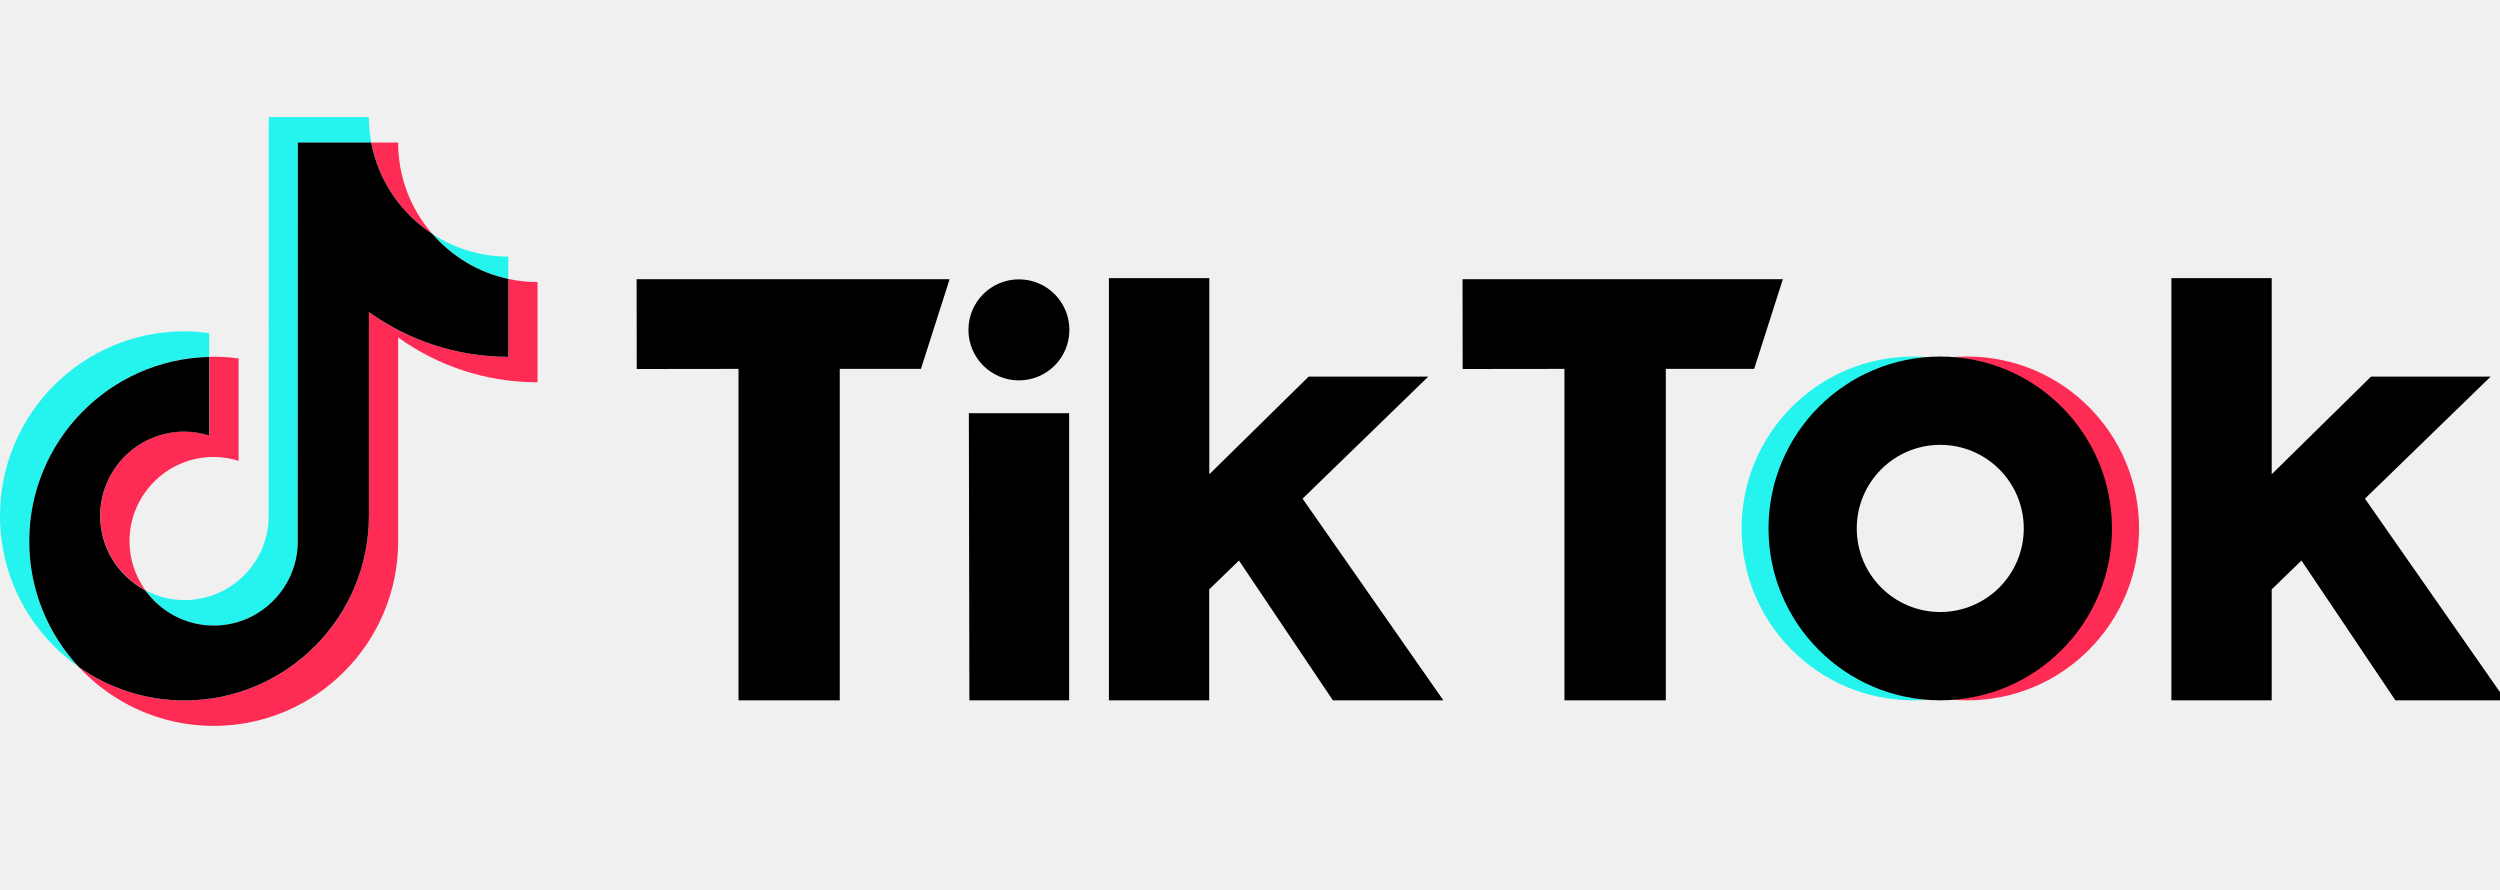
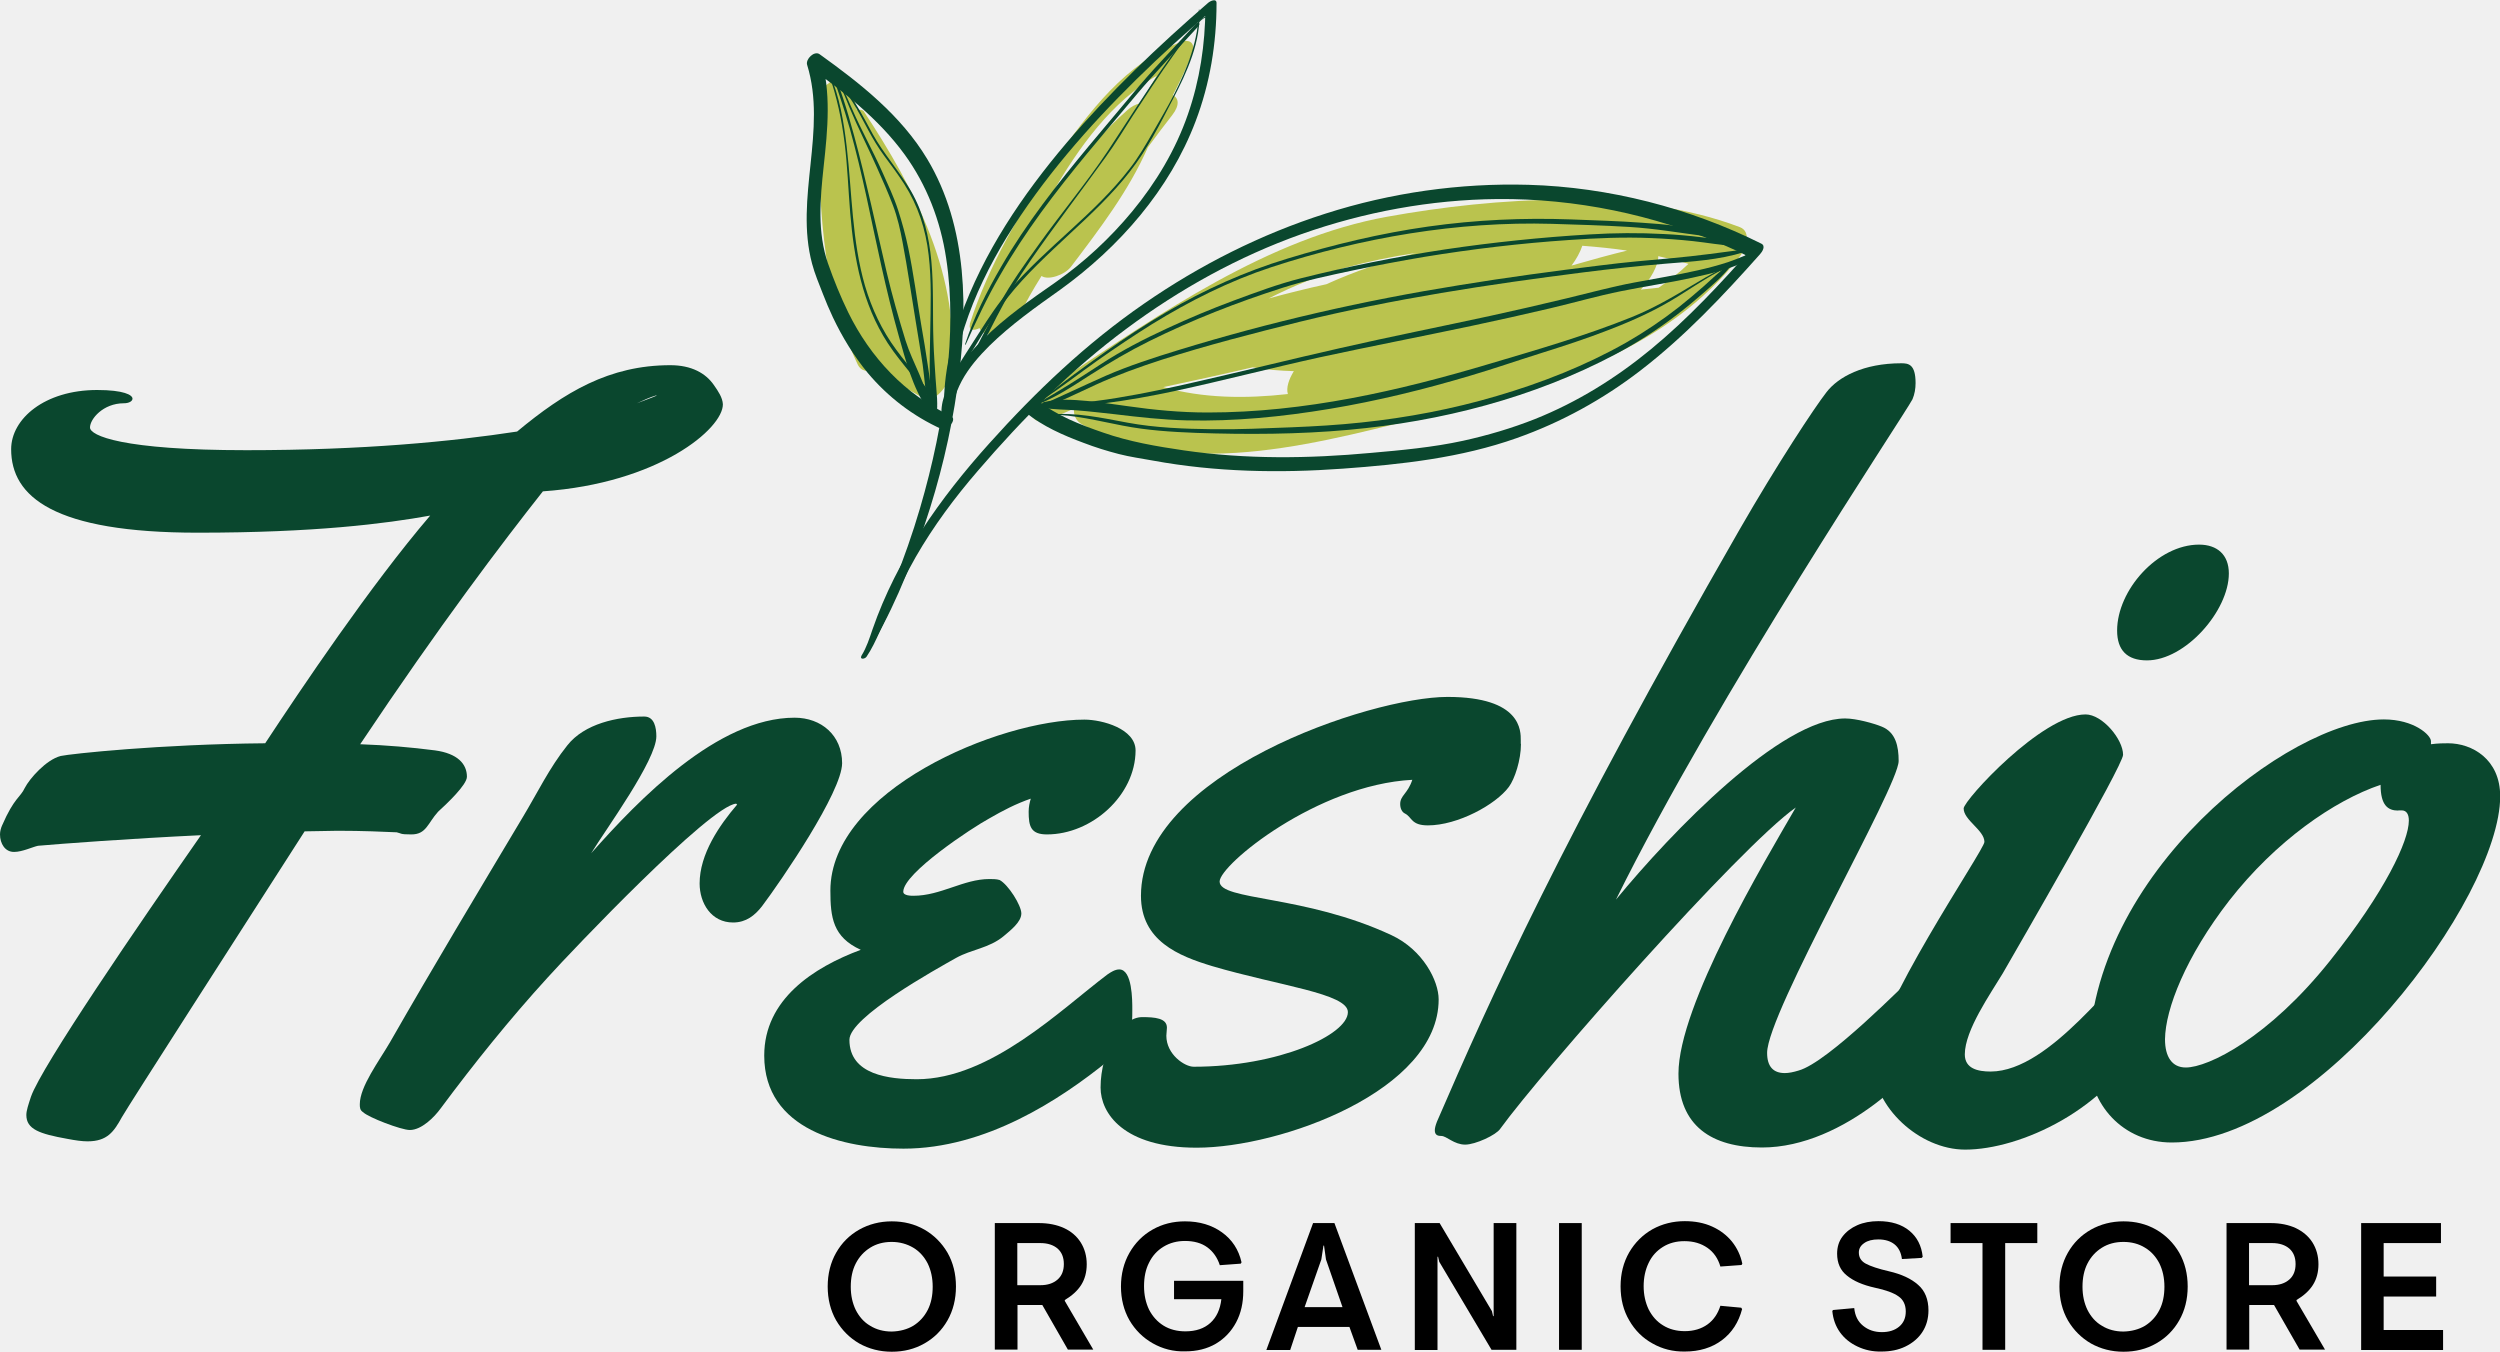
- <svg xmlns="http://www.w3.org/2000/svg" width="118" height="42" alt="TikTok">
-   <g clip-path="url(#clip0)">
-     <path d="M9.875 16.842V15.723C9.492 15.672 9.102 15.64 8.7 15.64C3.903 15.634 0 19.54 0 24.348C0 27.295 1.469 29.903 3.718 31.482C2.268 29.929 1.38 27.838 1.38 25.549C1.38 20.812 5.174 16.951 9.875 16.842Z" fill="#25F4EE" />
-     <path d="M10.086 29.526C12.226 29.526 13.976 27.819 14.053 25.697L14.059 6.728H17.521C17.451 6.338 17.413 5.935 17.413 5.526H12.686L12.68 24.495C12.603 26.617 10.853 28.324 8.713 28.324C8.049 28.324 7.423 28.158 6.867 27.864C7.582 28.867 8.758 29.526 10.086 29.526Z" fill="#25F4EE" />
-     <path d="M23.992 13.166V12.111C22.67 12.111 21.444 11.721 20.409 11.043C21.329 12.098 22.574 12.866 23.992 13.166Z" fill="#25F4EE" />
-     <path d="M20.409 11.043C19.399 9.886 18.793 8.378 18.793 6.728H17.528C17.854 8.531 18.927 10.078 20.409 11.043Z" fill="#FE2C55" />
-     <path d="M8.706 20.365C6.515 20.365 4.733 22.148 4.733 24.341C4.733 25.869 5.602 27.199 6.867 27.864C6.394 27.212 6.113 26.413 6.113 25.543C6.113 23.35 7.895 21.567 10.086 21.567C10.495 21.567 10.891 21.637 11.261 21.752V16.919C10.878 16.868 10.489 16.836 10.086 16.836C10.016 16.836 9.952 16.842 9.882 16.842V20.55C9.505 20.435 9.115 20.365 8.706 20.365Z" fill="#FE2C55" />
-     <path d="M23.992 13.166V16.842C21.539 16.842 19.265 16.056 17.413 14.726V24.348C17.413 29.149 13.51 33.061 8.706 33.061C6.854 33.061 5.129 32.473 3.718 31.482C5.308 33.189 7.576 34.263 10.086 34.263C14.883 34.263 18.793 30.357 18.793 25.549V15.928C20.645 17.258 22.919 18.044 25.372 18.044V13.313C24.893 13.313 24.433 13.262 23.992 13.166Z" fill="#FE2C55" />
-     <path d="M17.413 24.348V14.726C19.265 16.056 21.539 16.842 23.992 16.842V13.166C22.574 12.866 21.328 12.098 20.409 11.043C18.927 10.078 17.86 8.531 17.521 6.728H14.059L14.053 25.696C13.976 27.819 12.226 29.526 10.086 29.526C8.757 29.526 7.588 28.867 6.86 27.87C5.596 27.199 4.727 25.875 4.727 24.348C4.727 22.155 6.509 20.371 8.7 20.371C9.109 20.371 9.505 20.441 9.875 20.556V16.848C5.174 16.951 1.38 20.812 1.38 25.549C1.38 27.838 2.268 29.922 3.718 31.482C5.129 32.473 6.854 33.061 8.706 33.061C13.504 33.061 17.413 29.149 17.413 24.348Z" fill="black" />
-     <path d="M30.048 13.179H44.822L43.468 17.411H39.636V33.055H34.858V17.411L30.054 17.417L30.048 13.179Z" fill="black" />
-     <path d="M69.032 13.179H84.151L82.797 17.411H78.626V33.055H73.842V17.411L69.038 17.417L69.032 13.179Z" fill="black" />
-     <path d="M45.73 19.502H50.463V33.055H45.755L45.73 19.502Z" fill="black" />
-     <path d="M52.347 13.128H57.08V22.385L61.769 17.775H67.415L61.481 23.536L68.125 33.055H62.912L58.479 26.457L57.074 27.819V33.055H52.341V13.128H52.347Z" fill="black" />
-     <path d="M102.49 13.128H107.224V22.385L111.912 17.775H117.559L111.625 23.536L118.268 33.055H113.062L108.629 26.457L107.224 27.819V33.055H102.49V13.128Z" fill="black" />
-     <path d="M48.093 17.954C49.409 17.954 50.475 16.887 50.475 15.57C50.475 14.253 49.409 13.185 48.093 13.185C46.777 13.185 45.71 14.253 45.71 15.57C45.71 16.887 46.777 17.954 48.093 17.954Z" fill="black" />
-     <path d="M83.544 24.942C83.544 20.678 86.834 17.181 91.018 16.855C90.807 16.836 90.52 16.829 90.309 16.829C85.831 16.829 82.203 20.46 82.203 24.942C82.203 29.424 85.831 33.055 90.309 33.055C90.52 33.055 90.807 33.042 91.018 33.029C86.841 32.703 83.544 29.206 83.544 24.942Z" fill="#25F4EE" />
-     <path d="M92.858 16.829C92.641 16.829 92.353 16.842 92.142 16.855C96.32 17.181 99.61 20.678 99.61 24.942C99.61 29.206 96.32 32.703 92.142 33.029C92.353 33.048 92.641 33.055 92.858 33.055C97.336 33.055 100.964 29.424 100.964 24.942C100.964 20.46 97.336 16.829 92.858 16.829Z" fill="#FE2C55" />
-     <path d="M91.58 28.887C89.402 28.887 87.639 27.122 87.639 24.942C87.639 22.762 89.402 20.997 91.58 20.997C93.758 20.997 95.522 22.762 95.522 24.942C95.522 27.122 93.752 28.887 91.58 28.887ZM91.58 16.829C87.103 16.829 83.474 20.46 83.474 24.942C83.474 29.424 87.103 33.055 91.58 33.055C96.058 33.055 99.686 29.424 99.686 24.942C99.686 20.46 96.058 16.829 91.58 16.829Z" fill="black" />
+ <svg xmlns="http://www.w3.org/2000/svg" version="1.1" id="OBJECTS" x="0px" y="0px" viewBox="0 0 130 70.29" style="enable-background:new 0 0 130 70.29;" xml:space="preserve">
+   <style type="text/css">
+ 	.st0{fill:#0A472E;}
+ 	.st1{fill:#BAC34E;}
+ </style>
+   <g>
+     <g>
+       <path class="st0" d="M28.23,25.55c-2.1,2.66-5.34,6.92-9.5,13.15c1.37,0.05,2.66,0.16,3.89,0.32c1.18,0.16,1.66,0.71,1.66,1.37    c0,0.42-1.03,1.39-1.5,1.82c-0.55,0.61-0.61,1.18-1.39,1.18c-0.61,0-0.5-0.05-0.76-0.11c-0.68-0.03-1.76-0.08-3.08-0.08    c-0.53,0-1.11,0.03-1.71,0.03c-3.39,5.29-9.18,14.29-9.5,14.86c-0.42,0.76-0.76,1.26-1.79,1.26c-0.29,0-0.63-0.05-1.05-0.13    c-1.45-0.26-2.13-0.5-2.13-1.24c0-0.24,0.11-0.55,0.24-0.95c0.55-1.58,5.6-8.95,8.84-13.6c-3.76,0.18-7.34,0.45-8.47,0.55    c-0.26,0.05-0.82,0.32-1.24,0.32C0.26,44.31,0,43.86,0,43.39c0-0.16,0.05-0.34,0.11-0.47c0.63-1.45,0.95-1.45,1.18-1.95    c0.24-0.47,1.11-1.47,1.87-1.66c0.5-0.11,5.13-0.61,10.63-0.66c1.84-2.79,5.45-8.18,8.58-11.84c-2.32,0.42-6,0.89-12.08,0.89    c-7.5,0-9.71-1.87-9.71-4.34c0-1.58,1.74-3.08,4.47-3.08c1.39,0,1.84,0.26,1.84,0.45c0,0.13-0.18,0.24-0.45,0.24    c-1.08,0-1.76,0.82-1.76,1.26c0,0.42,1.66,1.18,8.13,1.18c6.1,0,10.68-0.45,14.08-0.97c2.47-2.05,4.79-3.45,7.97-3.45    c1.1,0,1.84,0.42,2.26,1.03c0.24,0.34,0.45,0.66,0.47,1C37.6,22.29,34.25,25.13,28.23,25.55z M33.12,20.97    c0.66-0.26,1.03-0.37,1.03-0.42C33.78,20.66,33.44,20.82,33.12,20.97z" />
+       <path class="st0" d="M39.62,47.13c-0.37,0.47-0.82,0.84-1.5,0.84c-1.13,0-1.74-1-1.74-2.03c0-1.53,1.03-3.03,1.95-4.1l-0.05-0.05    c-1.37,0.11-8.5,7.6-9.81,9.05c-1.97,2.16-3.81,4.45-5.55,6.79c-0.34,0.47-1,1.13-1.61,1.13c-0.45,0-2.16-0.66-2.42-0.92    c-0.18-0.11-0.18-0.26-0.18-0.42c0-0.92,1-2.24,1.58-3.24c2.26-3.95,4.58-7.81,6.89-11.68c0.76-1.26,1.39-2.58,2.32-3.74    c0.89-1.13,2.6-1.5,4-1.5c0.53,0,0.63,0.58,0.63,1.03c0,1.24-2.63,4.84-3.39,6.08c2.47-2.79,6.58-7.05,10.58-7.05    c1.39,0,2.47,0.92,2.47,2.37C43.78,41.18,40.65,45.76,39.62,47.13z" />
+       <path class="st0" d="M54.44,43.39c-0.84,0-0.95-0.42-0.95-1.18c0-0.26,0.05-0.47,0.11-0.68c-0.76,0.26-1.47,0.63-2.16,1.03    c-0.87,0.47-4.47,2.84-4.47,3.81c0,0.21,0.42,0.21,0.53,0.21c1.42,0,2.6-0.87,3.95-0.87c0.16,0,0.37,0,0.53,0.05    c0.45,0.24,1.13,1.32,1.13,1.74c0,0.45-0.58,0.89-0.92,1.18c-0.76,0.63-1.66,0.68-2.47,1.13c-1.08,0.61-5.55,3.08-5.55,4.26    c0,1.84,2.1,2.05,3.5,2.05c3.84,0,7.5-3.63,9.92-5.45c0.16-0.11,0.39-0.26,0.61-0.26c0.68,0,0.68,1.6,0.68,2.08    c0,0.45,0,0.97-0.16,1.42c-0.16,0.42-0.68,0.92-1.08,1.24c-2.53,2.05-6.39,4.58-10.66,4.58c-3.13,0-7.24-0.97-7.24-4.84    c0-2.92,2.55-4.58,5.02-5.5c-1.45-0.66-1.58-1.68-1.58-3.08c0-5.18,8.73-8.89,13.21-8.89c0.92,0,2.66,0.47,2.66,1.61    C59.04,41.36,56.78,43.39,54.44,43.39z" />
+       <path class="st0" d="M79.09,38.68c0,0.84-0.32,1.82-0.63,2.24c-0.68,0.92-2.66,2-4.21,2c-0.87,0-0.82-0.42-1.18-0.61    c-0.18-0.08-0.26-0.29-0.26-0.5c0-0.45,0.39-0.53,0.63-1.26c-4.95,0.26-10.02,4.42-10.02,5.29c0,1,4.42,0.68,8.94,2.79    c1.63,0.76,2.45,2.37,2.45,3.34c0,4.74-8.21,7.71-12.58,7.71c-3.81,0-5-1.79-5-3.13c0-1.89,1.08-3.66,2.16-3.66    c0.66,0,1.29,0.05,1.29,0.55c0,0.13-0.03,0.29-0.03,0.42c0,0.97,0.95,1.61,1.42,1.61c4.42,0,8.02-1.66,8.02-2.84    c0-0.97-3.6-1.37-7.05-2.39c-1.76-0.53-3.71-1.32-3.71-3.66c0-6.34,11.94-10.34,15.94-10.34c3.87,0,3.81,1.79,3.81,2.26V38.68z" />
+       <path class="st0" d="M100.93,52.78c0,0.45-0.05,0.87-0.18,1.13c-0.79,1.61-4.81,5.76-9.13,5.76c-2.6,0-4.34-1.11-4.34-3.84    c0-3.55,4.47-11.02,6.1-13.84C90.46,44.05,80.2,55.68,78.01,58.7c-0.21,0.32-1.29,0.82-1.82,0.82c-0.58,0-0.97-0.45-1.24-0.45    c-0.16,0-0.34-0.03-0.34-0.29c0-0.11,0.03-0.24,0.11-0.45c2.82-6.52,6.42-14.55,15.73-30.78c1.95-3.39,3.89-6.34,4.53-7.16    c0.61-0.79,1.92-1.5,3.89-1.5c0.37,0,0.74,0.05,0.74,1.03c0,0.29-0.05,0.58-0.16,0.84c-0.42,0.82-10.13,15.31-15.42,26.02    c2.92-3.55,8.58-9.42,11.92-9.42c0.58,0,1.5,0.26,1.89,0.42c0.74,0.29,0.89,1.03,0.89,1.79c0,1.34-6.84,13.1-6.84,15.18    c0,0.71,0.32,1.05,0.92,1.05c0.21,0,0.45-0.05,0.71-0.13c1.55-0.42,5.6-4.58,6.08-5c0.21-0.16,0.39-0.24,0.58-0.24    c0.29,0,0.53,0.21,0.55,0.5C100.8,51.28,100.93,52.07,100.93,52.78z" />
+       <path class="st0" d="M111.48,53.91c-1.84,3.76-6.42,5.87-9.29,5.87c-2.37,0-4.79-2.21-4.79-4.53c0-2.63,5.79-11.05,5.79-11.47    c0-0.61-1.08-1.13-1.08-1.74c0-0.42,4.08-4.89,6.34-4.89c0.87,0,1.95,1.29,1.95,2.1c0,0.55-5.5,10.05-6.26,11.37    c-0.63,1.05-1.97,2.95-1.97,4.21c0,0.74,0.68,0.89,1.34,0.89c3.18,0,6.63-5.31,7.45-5.31c0.74,0,0.68,1.89,0.68,2.37    C111.64,53.15,111.64,53.57,111.48,53.91z M111.64,34.34c-1.03,0-1.55-0.53-1.55-1.55c0-2.1,2.1-4.47,4.26-4.47    c0.95,0,1.55,0.53,1.55,1.5C115.9,31.76,113.64,34.34,111.64,34.34z" />
+       <path class="st0" d="M112.93,59.41c-2.55,0-4.31-2-4.31-4.37c0-9.6,10.44-17.63,15.34-17.63c1.58,0,2.45,0.82,2.45,1.13v0.16    c0.37-0.05,0.68-0.05,0.89-0.05c1.24,0,2.71,0.82,2.71,2.76C130,46.73,120.5,59.41,112.93,59.41z M124.71,42.15    c-0.53,0-0.92-0.26-0.92-1.34c-2.42,0.82-5.45,2.92-7.87,6.02c-2.26,2.92-3.32,5.63-3.34,7.21c0,0.92,0.37,1.47,1.08,1.47    c1.18,0,4.31-1.55,7.5-5.55c2.89-3.63,4.1-6.24,4.1-7.29c0-0.34-0.13-0.53-0.37-0.53H124.71z" />
+     </g>
+     <g>
+       <path d="M44.68,69.86c-0.5-0.29-0.9-0.69-1.2-1.2c-0.29-0.51-0.44-1.1-0.44-1.76c0-0.66,0.15-1.25,0.44-1.76    c0.29-0.51,0.69-0.91,1.2-1.2c0.5-0.28,1.07-0.43,1.69-0.43c0.63,0,1.19,0.14,1.7,0.43c0.5,0.29,0.9,0.69,1.2,1.2    c0.29,0.51,0.44,1.1,0.44,1.76c0,0.66-0.15,1.25-0.44,1.76c-0.29,0.51-0.69,0.91-1.2,1.2s-1.07,0.43-1.7,0.43    C45.75,70.29,45.18,70.14,44.68,69.86z M47.49,68.94c0.32-0.2,0.57-0.47,0.75-0.82c0.18-0.35,0.26-0.76,0.26-1.21    c0-0.46-0.09-0.86-0.26-1.21c-0.18-0.35-0.43-0.63-0.75-0.82s-0.7-0.3-1.12-0.3c-0.43,0-0.8,0.1-1.12,0.3    c-0.32,0.2-0.57,0.47-0.75,0.82c-0.18,0.35-0.26,0.76-0.26,1.21c0,0.46,0.09,0.86,0.26,1.21c0.18,0.35,0.42,0.63,0.75,0.82    c0.32,0.2,0.7,0.3,1.12,0.3C46.79,69.23,47.17,69.13,47.49,68.94z" />
+       <path d="M51.73,63.6h2.29c0.5,0,0.94,0.09,1.31,0.26s0.66,0.42,0.87,0.75c0.2,0.32,0.31,0.7,0.31,1.13c0,0.42-0.1,0.78-0.29,1.08    c-0.19,0.3-0.48,0.56-0.85,0.78v0.05l1.48,2.53h-1.32l-1.33-2.32h-1.29v2.32h-1.18V63.6z M54.1,66.83c0.38,0,0.67-0.1,0.89-0.29    c0.22-0.19,0.33-0.46,0.33-0.81c0-0.35-0.11-0.61-0.32-0.8c-0.22-0.19-0.52-0.29-0.9-0.29h-1.2v2.19H54.1z" />
+       <path d="M59.94,69.85c-0.51-0.29-0.91-0.69-1.21-1.2c-0.29-0.51-0.44-1.1-0.44-1.75c0-0.65,0.15-1.24,0.44-1.75    c0.29-0.51,0.69-0.92,1.2-1.21c0.51-0.29,1.07-0.43,1.69-0.43c0.75,0,1.39,0.19,1.92,0.57c0.53,0.38,0.87,0.9,1.02,1.56    l-0.04,0.07l-1.09,0.08c-0.13-0.4-0.35-0.71-0.65-0.93c-0.3-0.22-0.69-0.33-1.16-0.33c-0.42,0-0.79,0.1-1.12,0.3    c-0.33,0.2-0.58,0.48-0.75,0.83c-0.18,0.35-0.26,0.76-0.26,1.22c0,0.46,0.09,0.86,0.26,1.22c0.18,0.35,0.43,0.63,0.75,0.83    s0.71,0.3,1.14,0.3c0.55,0,0.98-0.15,1.3-0.44c0.32-0.29,0.51-0.7,0.57-1.23h-2.46v-0.96h3.6v0.54c0,0.61-0.12,1.15-0.37,1.62    c-0.25,0.47-0.6,0.84-1.05,1.11c-0.46,0.27-0.99,0.4-1.6,0.4C61.02,70.29,60.45,70.14,59.94,69.85z" />
+       <path d="M68.28,63.6h1.11l2.44,6.59h-1.23L70.17,69h-2.68l-0.4,1.2h-1.24L68.28,63.6z M69.81,67.97l-0.86-2.48l-0.1-0.72h-0.03    l-0.11,0.72l-0.87,2.48H69.81z" />
+       <path d="M73.57,63.6h1.29l2.72,4.58l0.06,0.26h0.03V63.6h1.18v6.59h-1.29l-2.72-4.58l-0.06-0.26h-0.03v4.85h-1.18V63.6z" />
+       <path d="M81.07,63.6h1.18v6.59h-1.18V63.6z" />
+       <path d="M85.93,69.86c-0.51-0.28-0.91-0.68-1.21-1.2c-0.3-0.51-0.45-1.1-0.45-1.77c0-0.66,0.15-1.25,0.45-1.77    c0.3-0.51,0.7-0.91,1.21-1.2c0.51-0.28,1.07-0.42,1.68-0.42c0.53,0,1,0.09,1.42,0.28c0.42,0.19,0.76,0.45,1.03,0.78    c0.27,0.34,0.45,0.72,0.54,1.15l-0.04,0.07l-1.1,0.08c-0.12-0.41-0.34-0.74-0.67-0.97c-0.33-0.23-0.72-0.35-1.2-0.35    c-0.43,0-0.8,0.1-1.12,0.3c-0.32,0.2-0.57,0.47-0.74,0.83c-0.17,0.35-0.26,0.76-0.26,1.21c0,0.45,0.09,0.85,0.26,1.21    c0.18,0.35,0.42,0.63,0.75,0.83c0.32,0.2,0.7,0.3,1.13,0.3c0.46,0,0.86-0.12,1.18-0.35c0.32-0.23,0.54-0.56,0.67-0.97L90.54,68    l0.05,0.07c-0.18,0.69-0.53,1.23-1.05,1.62c-0.52,0.39-1.17,0.59-1.93,0.59C87,70.29,86.44,70.15,85.93,69.86z" />
+       <path d="M96.59,70.02c-0.38-0.18-0.68-0.42-0.91-0.74c-0.23-0.32-0.36-0.69-0.4-1.11l0.04-0.05l1.1-0.1    c0.04,0.4,0.19,0.7,0.46,0.92c0.27,0.22,0.59,0.33,0.98,0.33c0.36,0,0.66-0.09,0.89-0.28c0.23-0.19,0.35-0.45,0.35-0.79    c0-0.35-0.13-0.62-0.38-0.79c-0.25-0.18-0.66-0.33-1.23-0.45c-0.63-0.14-1.11-0.35-1.45-0.63c-0.34-0.27-0.51-0.65-0.51-1.14    c0-0.34,0.09-0.64,0.28-0.89c0.19-0.25,0.45-0.45,0.77-0.59s0.69-0.21,1.1-0.21c0.67,0,1.21,0.17,1.61,0.5    c0.4,0.33,0.63,0.78,0.69,1.35l-0.05,0.06l-1.03,0.06c-0.04-0.33-0.17-0.59-0.38-0.76c-0.21-0.17-0.49-0.26-0.85-0.26    c-0.3,0-0.55,0.06-0.73,0.19c-0.19,0.13-0.28,0.29-0.28,0.49c0,0.26,0.12,0.45,0.36,0.58c0.24,0.13,0.65,0.27,1.22,0.4    c0.64,0.15,1.14,0.38,1.5,0.7c0.36,0.31,0.54,0.76,0.54,1.33c0,0.43-0.11,0.81-0.32,1.13c-0.21,0.32-0.51,0.57-0.88,0.75    c-0.37,0.18-0.79,0.26-1.25,0.26C97.38,70.29,96.97,70.2,96.59,70.02z" />
+       <path d="M103.1,64.64h-1.67V63.6h4.51v1.04h-1.67v5.55h-1.18V64.64z" />
+       <path d="M108.73,69.86c-0.5-0.29-0.9-0.69-1.2-1.2c-0.29-0.51-0.44-1.1-0.44-1.76c0-0.66,0.15-1.25,0.44-1.76    c0.29-0.51,0.69-0.91,1.2-1.2c0.5-0.28,1.07-0.43,1.69-0.43c0.63,0,1.19,0.14,1.7,0.43c0.5,0.29,0.9,0.69,1.2,1.2    c0.29,0.51,0.44,1.1,0.44,1.76c0,0.66-0.15,1.25-0.44,1.76c-0.29,0.51-0.69,0.91-1.2,1.2s-1.07,0.43-1.7,0.43    C109.8,70.29,109.23,70.14,108.73,69.86z M111.54,68.94c0.32-0.2,0.57-0.47,0.75-0.82c0.18-0.35,0.26-0.76,0.26-1.21    c0-0.46-0.09-0.86-0.26-1.21c-0.18-0.35-0.43-0.63-0.75-0.82c-0.32-0.2-0.7-0.3-1.12-0.3c-0.43,0-0.8,0.1-1.12,0.3    c-0.32,0.2-0.57,0.47-0.75,0.82c-0.18,0.35-0.26,0.76-0.26,1.21c0,0.46,0.09,0.86,0.26,1.21c0.18,0.35,0.42,0.63,0.75,0.82    c0.32,0.2,0.7,0.3,1.12,0.3C110.84,69.23,111.22,69.13,111.54,68.94z" />
+       <path d="M115.78,63.6h2.29c0.5,0,0.94,0.09,1.31,0.26c0.37,0.18,0.66,0.42,0.87,0.75c0.2,0.32,0.31,0.7,0.31,1.13    c0,0.42-0.1,0.78-0.29,1.08c-0.19,0.3-0.48,0.56-0.85,0.78v0.05l1.48,2.53h-1.32l-1.33-2.32h-1.29v2.32h-1.18V63.6z M118.15,66.83    c0.38,0,0.67-0.1,0.89-0.29c0.22-0.19,0.33-0.46,0.33-0.81c0-0.35-0.11-0.61-0.32-0.8c-0.22-0.19-0.52-0.29-0.9-0.29h-1.2v2.19    H118.15z" />
+       <path d="M122.77,63.6h4.16v1.04h-2.98v1.74h2.73v1.04h-2.73v1.74h3.09v1.04h-4.26V63.6z" />
+     </g>
+     <g>
+       <g>
+         <path class="st1" d="M44.91,5.78c-0.05-0.05-0.12-0.07-0.19-0.07c-0.05,0-0.1,0.01-0.15,0.01c-0.01-0.02-0.02-0.03-0.03-0.05     c-0.07-0.29-0.15-0.59-0.22-0.88c-0.02-0.07-0.06-0.12-0.12-0.16c0-0.04,0-0.09,0-0.16c0.03-1.03-1.8,0-1.75,0.84     c0,0.16,0.01,0.32,0.01,0.49c0,0.02,0.01,0.03,0.01,0.04c0.22,4.58,0.09,8.77,2.12,13.09c0.19,0.41,0.57,0.43,0.95,0.26     c0.03,0.05,0.04,0.11,0.08,0.15c0.41,0.42,0.48,0.61,1.01,0.65c0.03,0,0.07-0.01,0.1-0.01c0.42,0.23,0.83,0.46,1.24,0.7     c0.65,0.38,1.41-0.76,1.47-1.26C50.01,14.46,47.57,9.81,44.91,5.78z" />
+         <path class="st1" d="M61.4,2.19c-2.84,1.05-4.82,3.68-6.48,6.08c-1.8,2.59-3.52,5.55-4.49,8.57c0,0,0,0,0.01,0     c-0.1,0.35,0.21,0.37,0.5,0.22c0.17,0.64,1.68,0.19,2.07-0.65c0.34-0.72,0.73-1.39,1.15-2.06c0.33,0.24,1.2-0.04,1.54-0.49     c1.5-1.98,2.99-3.93,3.99-6.2c0.42-0.57,0.84-1.13,1.27-1.68c0.41-0.53,0.32-0.89,0.03-1.03c0.36-0.7,0.71-1.42,1-2.17     C62.18,2.27,61.89,2,61.4,2.19z M60.16,3.93c-0.29,0.49-0.59,0.98-0.91,1.45c-0.2,0.05-0.42,0.16-0.62,0.34     c-1.21,1.06-2.23,2.28-3.19,3.54c-0.26,0.29-0.53,0.58-0.78,0.89C56.11,7.61,57.85,5.25,60.16,3.93z" />
+         <path class="st1" d="M90.47,11.81c-5.42-2.07-12.74-1.55-18.34-0.54c-6.18,1.12-11.79,5.03-16.97,8.48     c-0.12,0.03-0.24,0.08-0.37,0.18c-0.17,0.14-0.35,0.28-0.52,0.42c-0.65,0.52-1.01,1.92,0.25,1.45c0.45-0.17,0.89-0.35,1.33-0.55     c-0.03,0.33,0.08,0.64,0.45,0.84c5.53,3.01,12.78,0.8,18.48-0.6c5.77-1.41,11.99-3.32,15.74-8.22     C90.79,12.88,91.08,12.04,90.47,11.81z M86.25,14.96c-0.31,0.03-0.62,0.07-0.93,0.1c0.5-0.52,0.92-1.26,0.91-1.74     c0.54,0.12,1.07,0.25,1.57,0.4C87.32,14.18,86.8,14.59,86.25,14.96z M81.72,13.81c0.25-0.33,0.45-0.7,0.56-1.03     c0.79,0.06,1.58,0.14,2.33,0.25C83.7,13.25,82.73,13.52,81.72,13.81z M73.65,13.15c-1.61,0.42-3.18,0.95-4.68,1.63     c-1.01,0.22-2.01,0.47-3,0.74c1.27-0.64,2.6-1.2,4.01-1.6C71.09,13.61,72.33,13.35,73.65,13.15z M60.49,20.13     c1.55-0.33,3.11-0.67,4.65-1.03c0.7,0.12,1.41,0.18,2.14,0.2c-0.26,0.42-0.41,0.87-0.31,1.19     C64.76,20.74,62.54,20.71,60.49,20.13z" />
+       </g>
+       <g>
+         <path class="st0" d="M45.06,34.15c0.27-0.4,0.47-0.83,0.67-1.27c0.21-0.47,0.44-0.94,0.64-1.41c0.37-0.86,0.79-1.7,1.25-2.51     c0.92-1.6,2.03-3.09,3.23-4.48c2.33-2.71,4.85-5.26,7.73-7.39c2.77-2.06,5.82-3.75,9.08-4.91c3.28-1.16,6.74-1.8,10.22-1.83     c4.04-0.03,8.1,0.8,11.8,2.41c0.47,0.2,0.93,0.42,1.39,0.65c0.02-0.18,0.04-0.37,0.07-0.55c-1.65,1.87-3.36,3.71-5.29,5.3     c-1.82,1.5-3.83,2.75-6.03,3.63c-1.21,0.48-2.47,0.85-3.74,1.13c-1.56,0.34-3.19,0.49-4.78,0.63c-3.24,0.3-6.52,0.34-9.74-0.13     c-1.43-0.21-2.84-0.45-4.21-0.93c-1.16-0.4-2.42-0.88-3.38-1.67c-0.29-0.24-0.91,0.41-0.63,0.63c0.88,0.72,1.96,1.19,3.01,1.58     c0.6,0.23,1.21,0.42,1.83,0.58c0.58,0.15,1.17,0.23,1.77,0.34c3.26,0.6,6.59,0.66,9.88,0.42c3.05-0.22,6.14-0.56,9.04-1.59     c2.32-0.82,4.48-2.01,6.43-3.51c2.3-1.77,4.3-3.89,6.22-6.05c0.12-0.13,0.31-0.43,0.07-0.55c-3.73-1.86-7.93-2.94-12.11-3.06     c-3.57-0.1-7.16,0.41-10.56,1.5c-3.36,1.07-6.54,2.68-9.43,4.68c-3,2.07-5.62,4.56-8.05,7.27c-2.57,2.86-4.8,6.01-6.07,9.67     c-0.16,0.47-0.31,0.94-0.57,1.36C44.68,34.31,44.97,34.28,45.06,34.15L45.06,34.15z" />
+         <path class="st0" d="M44.99,34.13c1.33-2.13,2.29-4.46,3.09-6.84c0.78-2.31,1.36-4.7,1.7-7.12c0.57-3.97,0.56-8.37-1.57-11.91     c-1.36-2.26-3.47-3.92-5.59-5.44c-0.28-0.2-0.74,0.26-0.65,0.55c1.05,3.4-0.66,6.93,0.26,10.35c0.14,0.53,0.36,1.04,0.56,1.56     c0.16,0.41,0.33,0.82,0.52,1.22c0.49,1.03,1.09,2.02,1.82,2.9c1.04,1.24,2.35,2.24,3.83,2.91c0.3,0.13,0.84-0.52,0.49-0.68     c-2.39-1.11-4.19-3.04-5.34-5.38c-0.4-0.82-0.75-1.68-1.05-2.54c-0.57-1.63-0.41-3.37-0.23-5.05c0.21-1.93,0.41-3.88-0.17-5.77     C42.43,3.06,42.22,3.24,42,3.43c1.85,1.32,3.68,2.74,5.03,4.59c1.16,1.59,1.88,3.47,2.17,5.41c0.31,2.02,0.26,4.09,0.04,6.11     c-0.25,2.34-0.74,4.64-1.4,6.89c-0.77,2.64-1.84,5.16-2.95,7.67C44.85,34.19,44.95,34.18,44.99,34.13L44.99,34.13z" />
+         <path class="st0" d="M49.24,21.94c0.11-1.69,0.4-3.34,0.92-4.95c0.53-1.64,1.3-3.2,2.2-4.67c1.86-3.02,4.21-5.71,6.73-8.19     c1.3-1.28,2.65-2.5,4.03-3.69c-0.15,0-0.29-0.01-0.44-0.01c-0.01,1.88-0.29,3.74-0.91,5.52c-0.64,1.85-1.66,3.55-2.9,5.05     c-1.15,1.39-2.49,2.63-3.97,3.67c-1.31,0.91-2.62,1.83-3.76,2.95c-0.65,0.64-1.25,1.35-1.68,2.15c-0.38,0.71-0.67,1.5-0.4,2.3     c0.05,0.15,0.27-0.06,0.28-0.14c0.13-0.72,0.32-1.47,0.67-2.12c0.37-0.69,0.89-1.28,1.44-1.83c1.12-1.1,2.41-2.01,3.69-2.92     c3.06-2.21,5.68-5.19,7.03-8.75c0.75-1.97,1.09-4.05,1.09-6.15c0-0.27-0.34-0.1-0.44-0.01c-2.61,2.26-5.12,4.65-7.36,7.28     c-2.29,2.7-4.33,5.71-5.52,9.07c-0.62,1.75-1,3.64-0.79,5.49C49.15,22.04,49.24,21.97,49.24,21.94L49.24,21.94z" />
+         <path class="st0" d="M53.83,21.32c1.09-0.3,2.11-0.84,3.14-1.31c1.12-0.51,2.26-0.92,3.43-1.3c2.37-0.76,4.78-1.38,7.2-1.98     c4.86-1.19,9.8-1.94,14.76-2.57c1.42-0.18,2.84-0.33,4.27-0.45c1.36-0.11,2.75-0.19,4.06-0.6c0.06-0.02,0.14-0.15,0.03-0.14     c-1.25,0.16-2.49,0.34-3.74,0.45c-1.25,0.11-2.5,0.22-3.75,0.38c-2.46,0.3-4.91,0.63-7.35,1.03c-4.94,0.79-9.84,1.91-14.62,3.38     c-1.27,0.39-2.54,0.8-3.76,1.33c-1.22,0.54-2.42,1.12-3.65,1.65C53.8,21.21,53.74,21.34,53.83,21.32L53.83,21.32z" />
+         <path class="st0" d="M53.85,21.07c1.03-0.38,1.95-1,2.87-1.59c0.99-0.63,1.99-1.22,3.04-1.74c2.24-1.11,4.57-2.02,6.95-2.78     c1.19-0.38,2.43-0.64,3.65-0.9c1.22-0.26,2.45-0.49,3.69-0.7c2.5-0.41,5.02-0.71,7.55-0.88c1.42-0.1,2.84-0.16,4.26-0.1     c0.73,0.03,1.46,0.08,2.19,0.16c0.74,0.08,1.48,0.22,2.22,0.25c0.04,0,0.12-0.09,0.06-0.1c-0.59-0.2-1.21-0.28-1.83-0.35     c-0.65-0.08-1.31-0.14-1.97-0.17c-1.29-0.07-2.59-0.06-3.88,0.02c-2.51,0.15-5.02,0.41-7.51,0.78c-2.52,0.38-5.02,0.88-7.49,1.5     c-1.19,0.3-2.36,0.74-3.5,1.16c-1.18,0.44-2.33,0.92-3.47,1.45c-1.19,0.55-2.34,1.14-3.44,1.86c-1.12,0.73-2.23,1.45-3.4,2.09     C53.83,21.04,53.81,21.09,53.85,21.07L53.85,21.07z" />
+         <path class="st0" d="M54.26,20.76c0.96-0.64,1.87-1.35,2.82-2.02c0.92-0.65,1.86-1.28,2.82-1.88c1.96-1.21,4.03-2.25,6.22-2.97     c4.68-1.53,9.66-2.39,14.59-2.25c1.33,0.04,2.66,0.08,3.99,0.16c1.37,0.08,2.7,0.32,4.06,0.49c0.04,0.01,0.13-0.09,0.07-0.11     c-1.08-0.44-2.32-0.52-3.48-0.6c-1.21-0.09-2.43-0.12-3.65-0.17c-2.49-0.09-4.96,0.02-7.43,0.37c-2.48,0.35-4.93,0.94-7.33,1.67     c-2.21,0.67-4.3,1.61-6.29,2.78c-1.09,0.64-2.15,1.34-3.18,2.07c-1.09,0.78-2.19,1.56-3.22,2.42     C54.23,20.74,54.23,20.78,54.26,20.76L54.26,20.76z" />
+         <path class="st0" d="M53.75,21.16c1.2,0.09,2.42-0.03,3.61-0.18c1.27-0.16,2.54-0.39,3.79-0.66c2.5-0.54,4.98-1.19,7.48-1.74     c2.63-0.57,5.28-1.08,7.92-1.64c1.36-0.29,2.72-0.59,4.07-0.91c1.23-0.29,2.44-0.64,3.68-0.89c1.23-0.25,2.48-0.43,3.71-0.7     c1.13-0.25,2.38-0.53,3.35-1.2c0.09-0.06,0.13-0.25-0.03-0.19c-0.49,0.19-0.97,0.41-1.47,0.58c-0.52,0.17-1.05,0.31-1.59,0.43     c-1.09,0.25-2.18,0.42-3.28,0.63c-1.18,0.22-2.34,0.54-3.51,0.82c-1.32,0.32-2.64,0.62-3.96,0.91c-2.62,0.57-5.25,1.09-7.87,1.69     c-2.47,0.56-4.92,1.17-7.38,1.73c-1.38,0.32-2.77,0.62-4.18,0.85c-1.44,0.24-2.88,0.35-4.33,0.46     C53.75,21.14,53.74,21.15,53.75,21.16L53.75,21.16z" />
+         <path class="st0" d="M90.92,13.44c-1.06,0.29-2,0.84-2.93,1.4c-1.02,0.62-2.03,1.2-3.14,1.65c-2.38,0.96-4.87,1.68-7.33,2.41     c-4.79,1.43-9.69,2.55-14.72,2.55c-1.4,0-2.78-0.13-4.17-0.33c-0.7-0.1-1.4-0.2-2.1-0.27c-0.76-0.07-1.5-0.12-2.25,0.06     c-0.07,0.02-0.28,0.25-0.13,0.28c0.62,0.12,1.24,0.1,1.86,0.15c0.65,0.05,1.31,0.13,1.96,0.2c1.25,0.15,2.48,0.29,3.74,0.32     c2.49,0.06,4.98-0.19,7.44-0.6c2.47-0.41,4.9-1.01,7.29-1.72c1.22-0.36,2.43-0.78,3.64-1.16c1.21-0.38,2.41-0.77,3.59-1.23     c1.27-0.49,2.49-1.04,3.64-1.77c1.15-0.72,2.28-1.52,3.59-1.91C90.93,13.46,90.94,13.43,90.92,13.44L90.92,13.44z" />
+         <path class="st0" d="M54.56,21.56c1.3,0,2.55,0.33,3.81,0.57c1.27,0.25,2.54,0.33,3.83,0.38c2.65,0.09,5.3,0.08,7.94-0.16     c4.79-0.43,9.61-1.67,13.87-3.93c1.11-0.59,2.17-1.27,3.17-2.04c0.48-0.36,0.94-0.75,1.39-1.14c0.49-0.43,0.99-0.85,1.39-1.36     c0.06-0.08-0.01-0.15-0.09-0.09c-0.46,0.32-0.85,0.72-1.27,1.09c-0.42,0.37-0.86,0.74-1.3,1.09c-0.87,0.68-1.79,1.3-2.75,1.85     c-2.1,1.19-4.39,2.09-6.71,2.77c-2.3,0.68-4.66,1.13-7.05,1.38c-1.21,0.13-2.42,0.2-3.64,0.25c-1.37,0.05-2.72,0.12-4.09,0.1     c-1.48-0.02-2.96-0.07-4.42-0.34c-1.35-0.25-2.73-0.56-4.1-0.42C54.56,21.55,54.55,21.56,54.56,21.56L54.56,21.56z" />
+         <path class="st0" d="M50.22,17.91c0.54-1.21,1.1-2.42,1.77-3.57c0.65-1.14,1.38-2.24,2.15-3.3c1.53-2.1,3.24-4.07,4.91-6.06     c1.05-1.25,2.17-2.41,3.27-3.62c0.12-0.13,0-0.26-0.13-0.13c-0.97,1.07-1.98,2.1-2.92,3.2c-0.88,1.05-1.76,2.1-2.64,3.15     c-1.65,1.99-3.27,4.04-4.57,6.29c-0.75,1.29-1.42,2.62-1.88,4.04C50.18,17.94,50.22,17.92,50.22,17.91L50.22,17.91z" />
+         <path class="st0" d="M62.34,0.5c-0.01,1.57-0.59,3.04-1.3,4.43c-0.34,0.67-0.73,1.32-1.1,1.97c-0.37,0.64-0.73,1.27-1.19,1.86     c-1.83,2.38-4.35,4.09-6.28,6.36c-0.58,0.67-1.07,1.42-1.54,2.16c-0.47,0.75-0.97,1.48-1.41,2.25c-0.05,0.09,0.07,0.09,0.11,0.04     c0.53-0.62,0.94-1.36,1.37-2.05c0.44-0.7,0.88-1.4,1.39-2.04c0.96-1.22,2.13-2.28,3.26-3.34c1.09-1.01,2.18-2.03,3.09-3.2     c0.9-1.14,1.57-2.47,2.24-3.76c0.74-1.42,1.5-3.05,1.38-4.7C62.37,0.46,62.34,0.48,62.34,0.5L62.34,0.5z" />
+         <path class="st0" d="M62.77,0.88c-0.16-0.06-0.36,0.17-0.45,0.26c-0.31,0.3-0.58,0.64-0.84,0.99c-0.76,1-1.47,2.05-2.16,3.1     c-0.58,0.87-1.14,1.76-1.72,2.63c-1.11,1.66-2.4,3.2-3.56,4.82c-0.74,1.03-1.48,2.05-2.08,3.16c-0.62,1.15-1.26,2.3-1.79,3.49     c-0.02,0.06,0.04,0.04,0.07,0.01c0.63-0.9,1.09-1.9,1.59-2.87c0.52-1.01,1.09-1.97,1.74-2.9c1.26-1.82,2.61-3.58,3.91-5.38     c0.51-0.7,0.96-1.45,1.43-2.18c0.68-1.04,1.36-2.09,2.09-3.11c0.33-0.47,0.67-0.94,1.05-1.38c0.12-0.14,0.48-0.65,0.71-0.61     C62.77,0.91,62.79,0.88,62.77,0.88L62.77,0.88z" />
+         <path class="st0" d="M43.1,3.85c0.41,1.17,0.67,2.36,0.82,3.59c0.15,1.21,0.19,2.42,0.29,3.63c0.2,2.38,0.63,4.73,1.95,6.77     c0.37,0.57,0.81,1.1,1.24,1.63c0.45,0.56,0.83,1.15,1.25,1.72c0.02,0.03,0.09-0.03,0.08-0.06c-0.21-0.54-0.6-1.02-0.96-1.47     c-0.39-0.49-0.8-0.97-1.17-1.48c-0.74-1-1.27-2.13-1.62-3.32c-0.68-2.34-0.67-4.81-0.95-7.22c-0.15-1.29-0.37-2.61-0.89-3.81     C43.13,3.79,43.09,3.83,43.1,3.85L43.1,3.85z" />
+         <path class="st0" d="M43.31,4.04c0.83,0.74,1.32,1.77,1.84,2.73c0.25,0.46,0.51,0.9,0.82,1.32c0.36,0.48,0.72,0.97,1.05,1.48     c0.72,1.13,1.12,2.36,1.27,3.69c0.16,1.35,0.1,2.72,0.08,4.08c-0.01,0.76-0.04,1.52-0.02,2.27c0.01,0.38,0.03,0.76,0.04,1.15     c0.01,0.36,0,0.73,0.09,1.08c0.03,0.1,0.18-0.04,0.19-0.09c0.14-0.67,0.02-1.39-0.02-2.07c-0.04-0.65-0.09-1.29-0.11-1.94     c-0.05-1.39,0.02-2.78-0.11-4.17c-0.12-1.27-0.41-2.51-1.05-3.62c-0.6-1.04-1.42-1.93-2-2.98c-0.57-1.02-1.11-2.22-2.07-2.93     C43.32,4.02,43.3,4.04,43.31,4.04L43.31,4.04z" />
+         <path class="st0" d="M43.21,3.64c0.22,0.12,0.36,0.56,0.46,0.77c0.18,0.39,0.35,0.79,0.51,1.2c0.44,1.05,0.96,2.06,1.42,3.1     c0.29,0.65,0.58,1.3,0.83,1.96c0.24,0.63,0.39,1.3,0.51,1.96c0.26,1.36,0.45,2.73,0.68,4.1c0.12,0.75,0.25,1.49,0.36,2.24     c0.11,0.77,0.13,1.57,0.34,2.33c0.02,0.06,0.11-0.03,0.11-0.07c0.06-0.76-0.08-1.52-0.19-2.27c-0.1-0.68-0.21-1.35-0.33-2.03     c-0.23-1.34-0.4-2.69-0.68-4.03c-0.14-0.67-0.32-1.33-0.53-1.98c-0.22-0.68-0.54-1.35-0.83-2c-0.49-1.1-1.08-2.15-1.56-3.25     c-0.2-0.45-0.39-0.91-0.61-1.36c-0.1-0.2-0.25-0.61-0.49-0.69C43.22,3.61,43.19,3.63,43.21,3.64L43.21,3.64z" />
+         <path class="st0" d="M43.1,3.33c0.38,1.12,0.77,2.23,1.09,3.36c0.33,1.18,0.61,2.37,0.87,3.56c0.52,2.41,1,4.83,1.67,7.2     c0.37,1.3,0.72,2.7,1.5,3.83c0.03,0.04,0.11-0.04,0.11-0.08c-0.16-1.23-0.88-2.31-1.25-3.49c-0.36-1.17-0.7-2.35-0.98-3.54     c-0.56-2.38-1.06-4.77-1.7-7.13c-0.35-1.27-0.72-2.56-1.28-3.75C43.12,3.3,43.1,3.32,43.1,3.33L43.1,3.33z" />
+       </g>
+     </g>
  </g>
-   <defs>
-     <clipPath id="clip0">
-       <rect width="118" height="42" fill="white" />
-     </clipPath>
-   </defs>
</svg>
